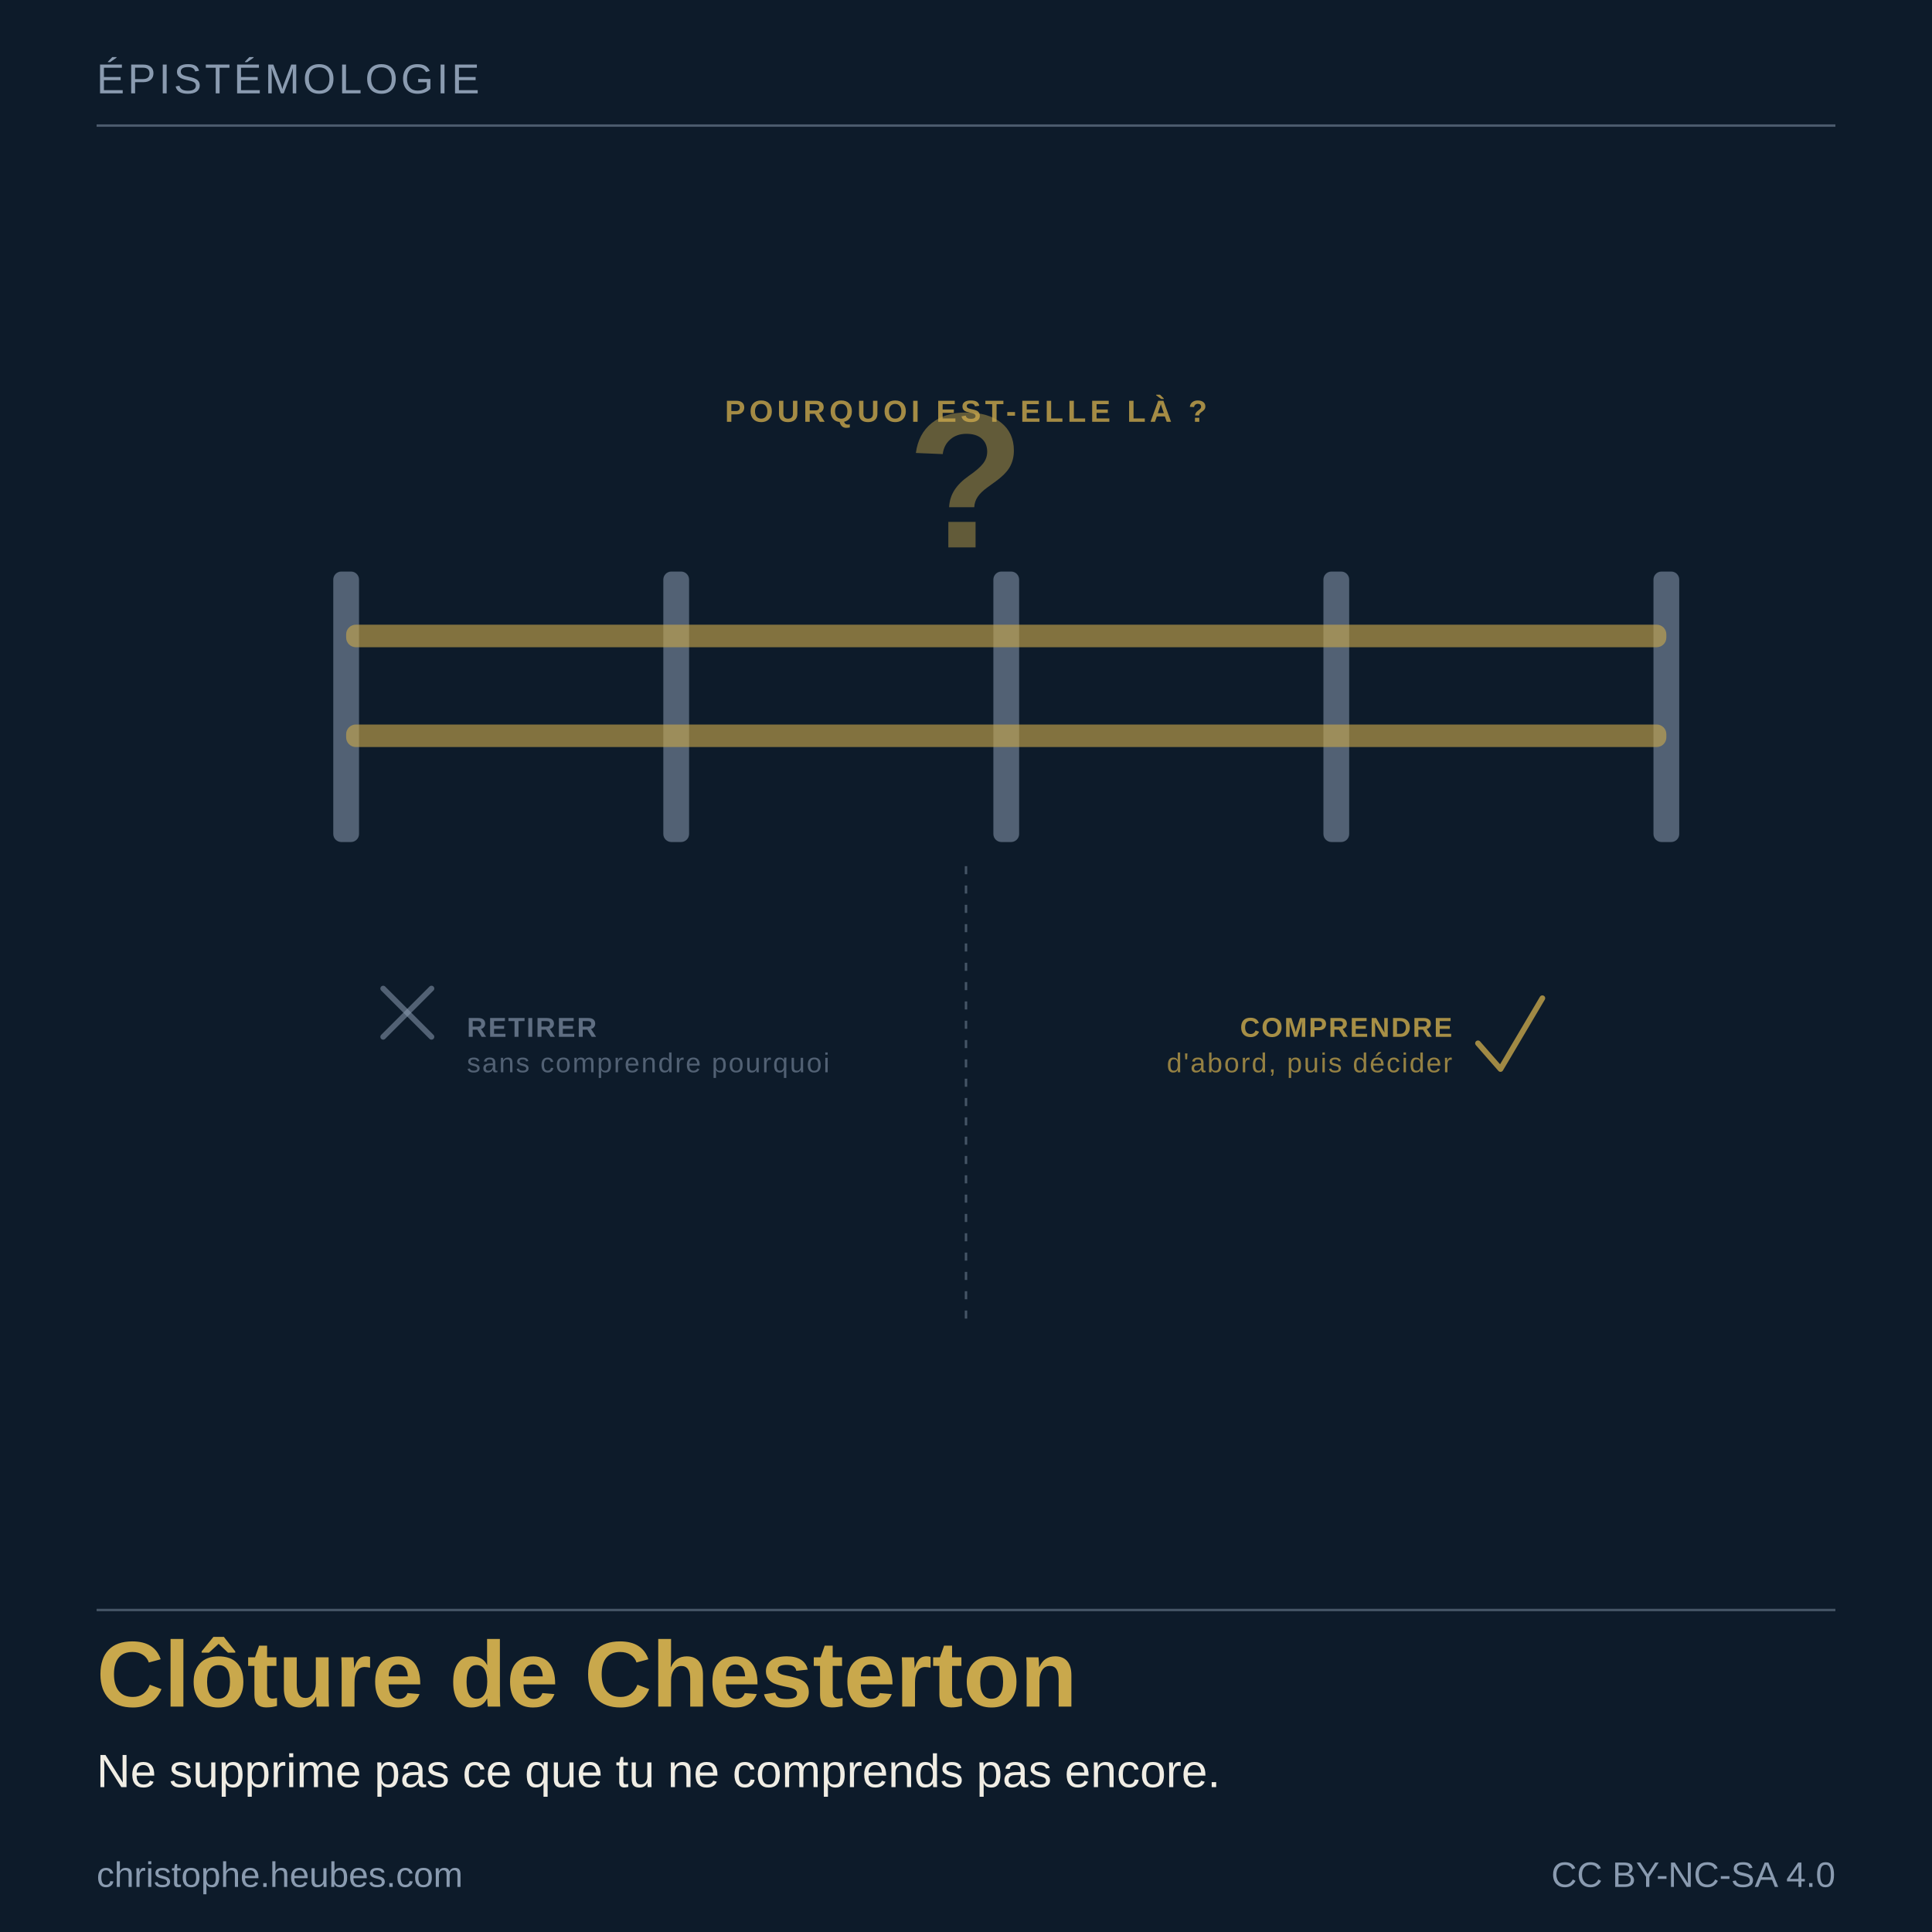
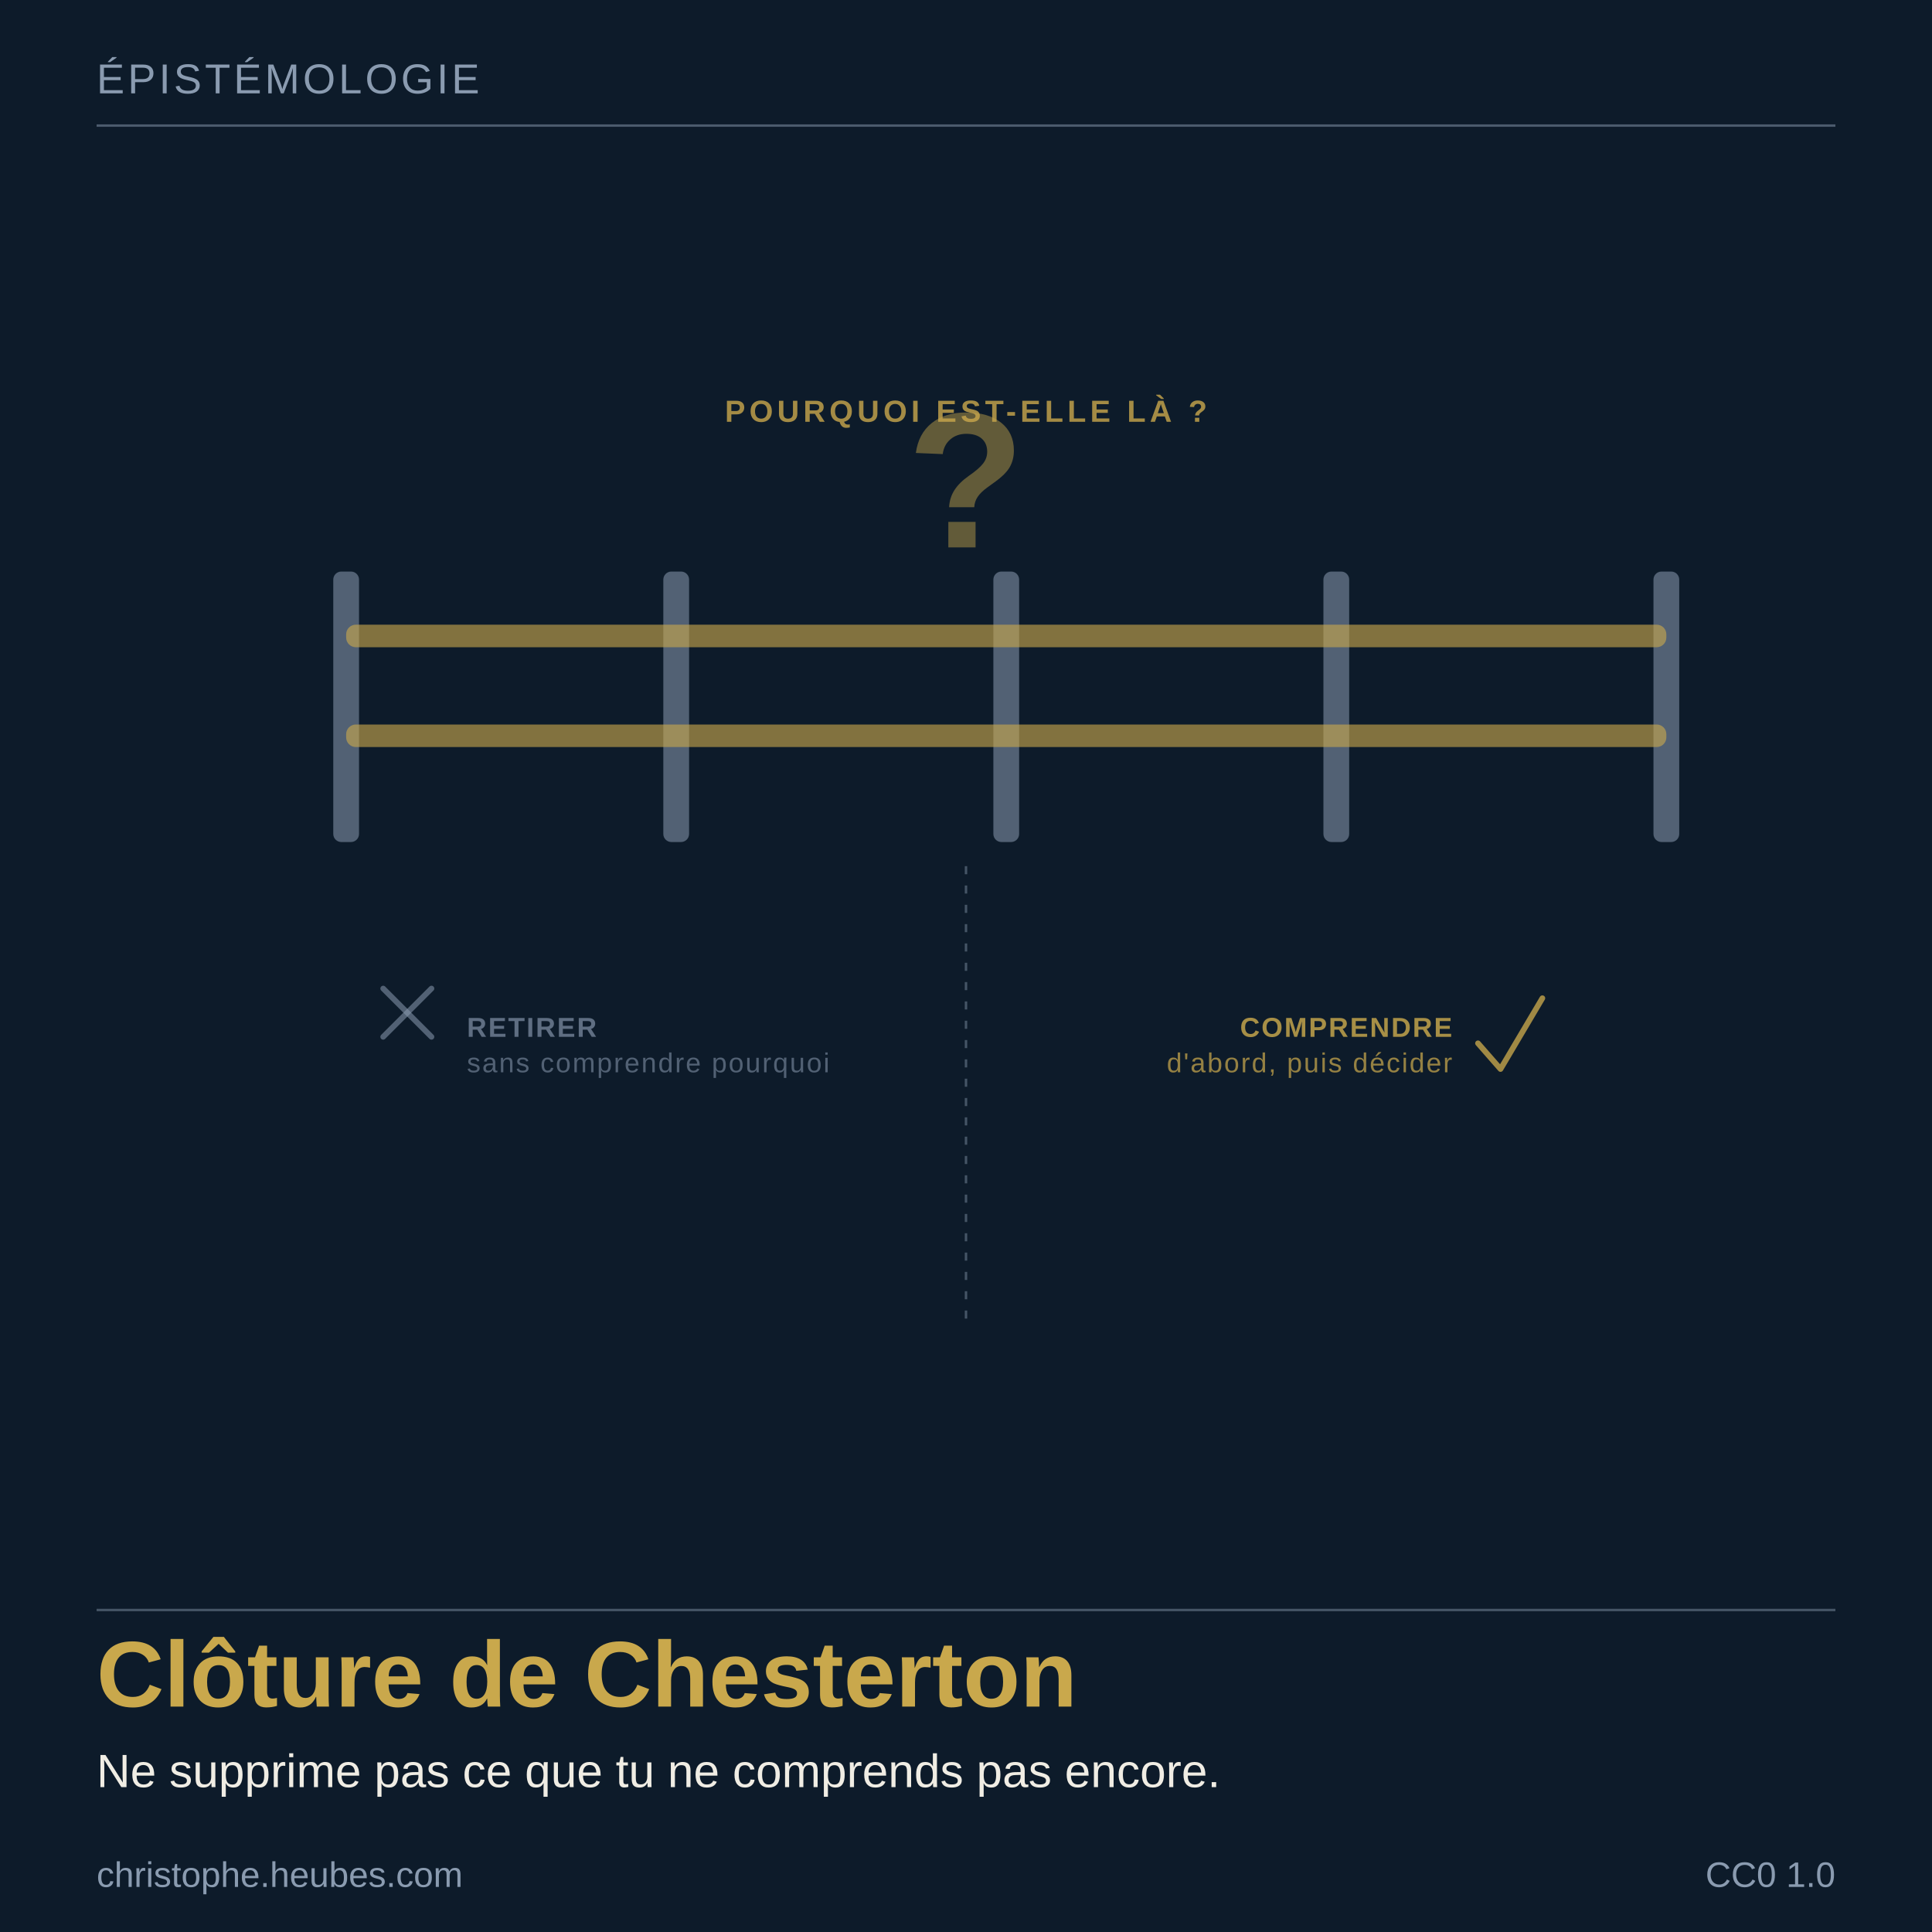
<svg xmlns="http://www.w3.org/2000/svg" viewBox="0 0 1200 1200" width="1200" height="1200">
  <rect width="1200" height="1200" fill="#0D1B2A" />
  <text x="60" y="58" font-family="'Ubuntu', 'Helvetica Neue', Arial, sans-serif" font-weight="500" font-size="26" fill="#8A9BB0" letter-spacing="2">ÉPISTÉMOLOGIE</text>
  <line x1="60" y1="78" x2="1140" y2="78" stroke="#8A9BB0" stroke-width="1.5" opacity="0.5" />
  <g transform="translate(0,0)">
    <text x="600" y="340" text-anchor="middle" font-family="'Ubuntu', 'Helvetica Neue', Arial, sans-serif" font-weight="700" font-size="120" fill="#C9A84C" opacity="0.45">?</text>
    <text x="600" y="262" text-anchor="middle" font-family="'Ubuntu', 'Helvetica Neue', Arial, sans-serif" font-weight="700" font-size="19" letter-spacing="2.5" fill="#C9A84C" opacity="0.80">POURQUOI EST-ELLE LÀ ?</text>
    <rect x="207" y="355" width="16" height="168" rx="5" fill="#8A9BB0" opacity="0.55" />
    <rect x="412" y="355" width="16" height="168" rx="5" fill="#8A9BB0" opacity="0.55" />
    <rect x="617" y="355" width="16" height="168" rx="5" fill="#8A9BB0" opacity="0.55" />
    <rect x="822" y="355" width="16" height="168" rx="5" fill="#8A9BB0" opacity="0.55" />
    <rect x="1027" y="355" width="16" height="168" rx="5" fill="#8A9BB0" opacity="0.55" />
    <rect x="215" y="388" width="820" height="14" rx="6" fill="#C9A84C" opacity="0.62" />
    <rect x="215" y="450" width="820" height="14" rx="6" fill="#C9A84C" opacity="0.62" />
    <line x1="600" y1="538" x2="600" y2="820" stroke="#8A9BB0" stroke-width="1.5" stroke-dasharray="5 7" opacity="0.45" />
    <line x1="238" y1="614" x2="268" y2="644" stroke="#8A9BB0" stroke-width="3.5" stroke-linecap="round" opacity="0.55" />
    <line x1="268" y1="614" x2="238" y2="644" stroke="#8A9BB0" stroke-width="3.5" stroke-linecap="round" opacity="0.55" />
    <text x="290" y="644" text-anchor="start" font-family="'Ubuntu', 'Helvetica Neue', Arial, sans-serif" font-weight="700" font-size="17" letter-spacing="1" fill="#8A9BB0" opacity="0.65">RETIRER</text>
    <text x="290" y="666" text-anchor="start" font-family="'Ubuntu', 'Helvetica Neue', Arial, sans-serif" font-weight="400" font-size="17" letter-spacing="1" fill="#8A9BB0" opacity="0.55">sans comprendre pourquoi</text>
    <polyline points="918,648 932,664 958,620" fill="none" stroke="#C9A84C" stroke-width="3.5" stroke-linecap="round" stroke-linejoin="round" opacity="0.78" />
    <text x="902" y="644" text-anchor="end" font-family="'Ubuntu', 'Helvetica Neue', Arial, sans-serif" font-weight="700" font-size="17" letter-spacing="1" fill="#C9A84C" opacity="0.82">COMPRENDRE</text>
    <text x="902" y="666" text-anchor="end" font-family="'Ubuntu', 'Helvetica Neue', Arial, sans-serif" font-weight="400" font-size="17" letter-spacing="1" fill="#C9A84C" opacity="0.72">d'abord, puis décider</text>
  </g>
  <line x1="60" y1="1000" x2="1140" y2="1000" stroke="#8A9BB0" stroke-width="1.5" opacity="0.45" />
  <text x="60" y="1060" font-family="'Ubuntu', 'Helvetica Neue', Arial, sans-serif" font-weight="700" font-size="58" fill="#C9A84C">Clôture de Chesterton</text>
  <text x="60" y="1110" font-family="'Ubuntu', 'Helvetica Neue', Arial, sans-serif" font-weight="400" font-size="29" fill="#F0EDE4">Ne supprime pas ce que tu ne comprends pas encore.</text>
  <text x="60" y="1172" font-family="'Ubuntu', 'Helvetica Neue', Arial, sans-serif" font-weight="400" font-size="22" fill="#8A9BB0">christophe.heubes.com</text>
-   <text x="1140" y="1172" text-anchor="end" font-family="'Ubuntu', 'Helvetica Neue', Arial, sans-serif" font-weight="400" font-size="22" fill="#8A9BB0">CC BY-NC-SA 4.0</text>
+   <text x="1140" y="1172" text-anchor="end" font-family="'Ubuntu', 'Helvetica Neue', Arial, sans-serif" font-weight="400" font-size="22" fill="#8A9BB0">CC0 1.0</text>
</svg>
